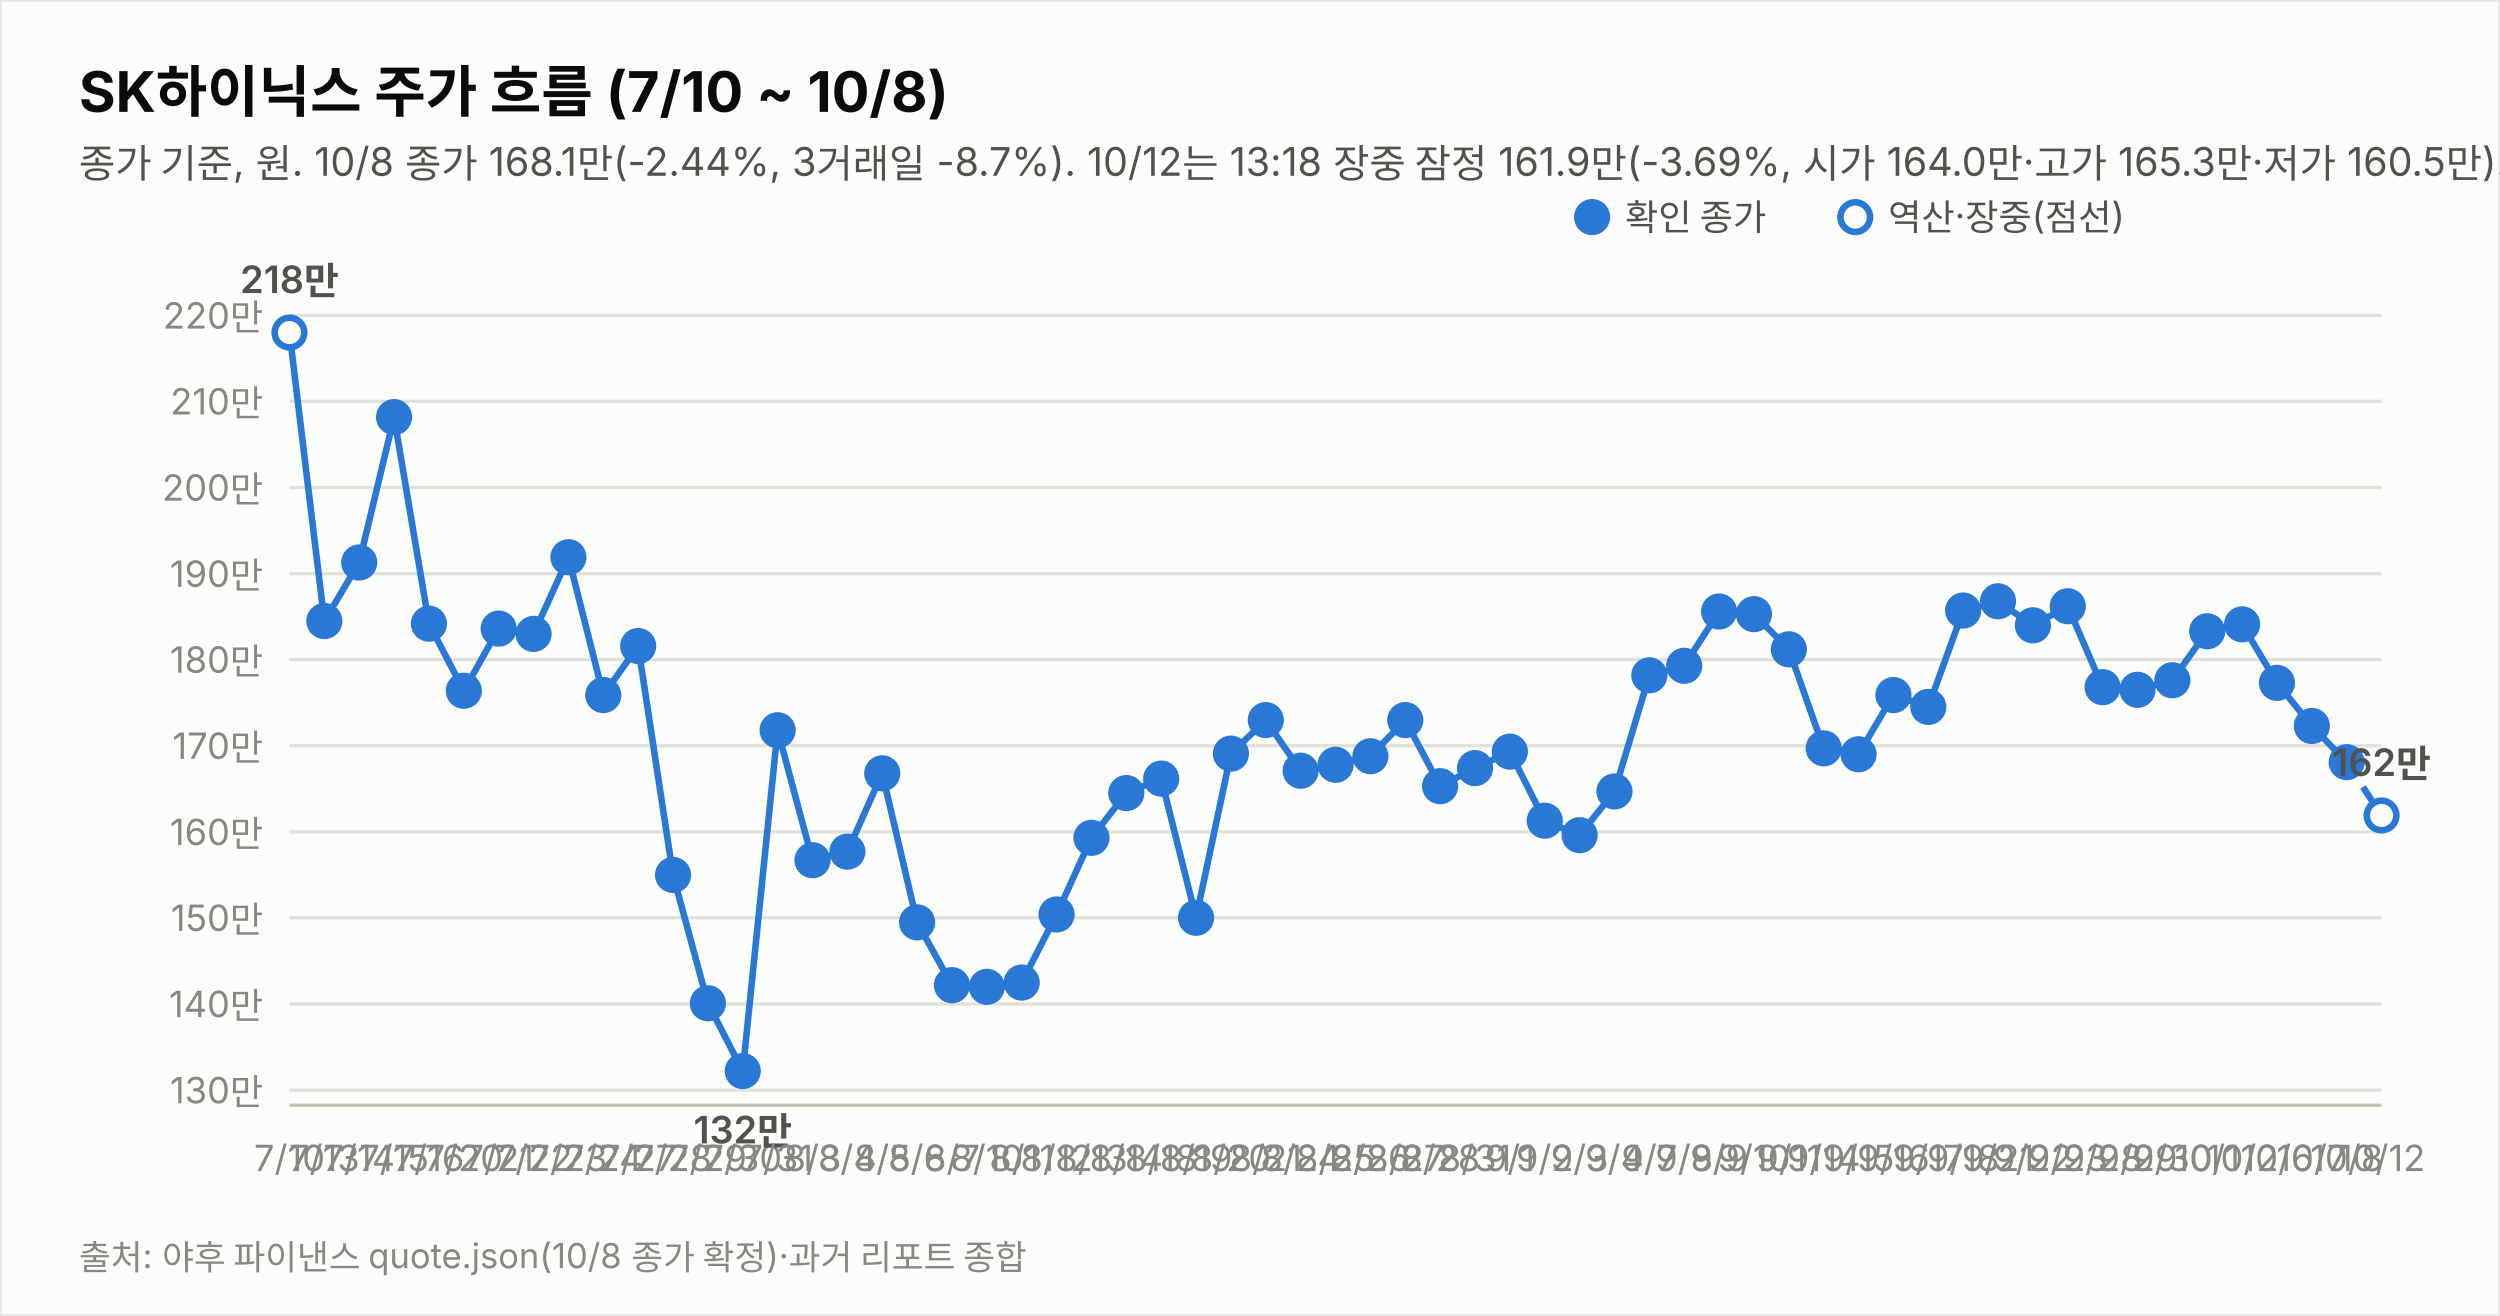
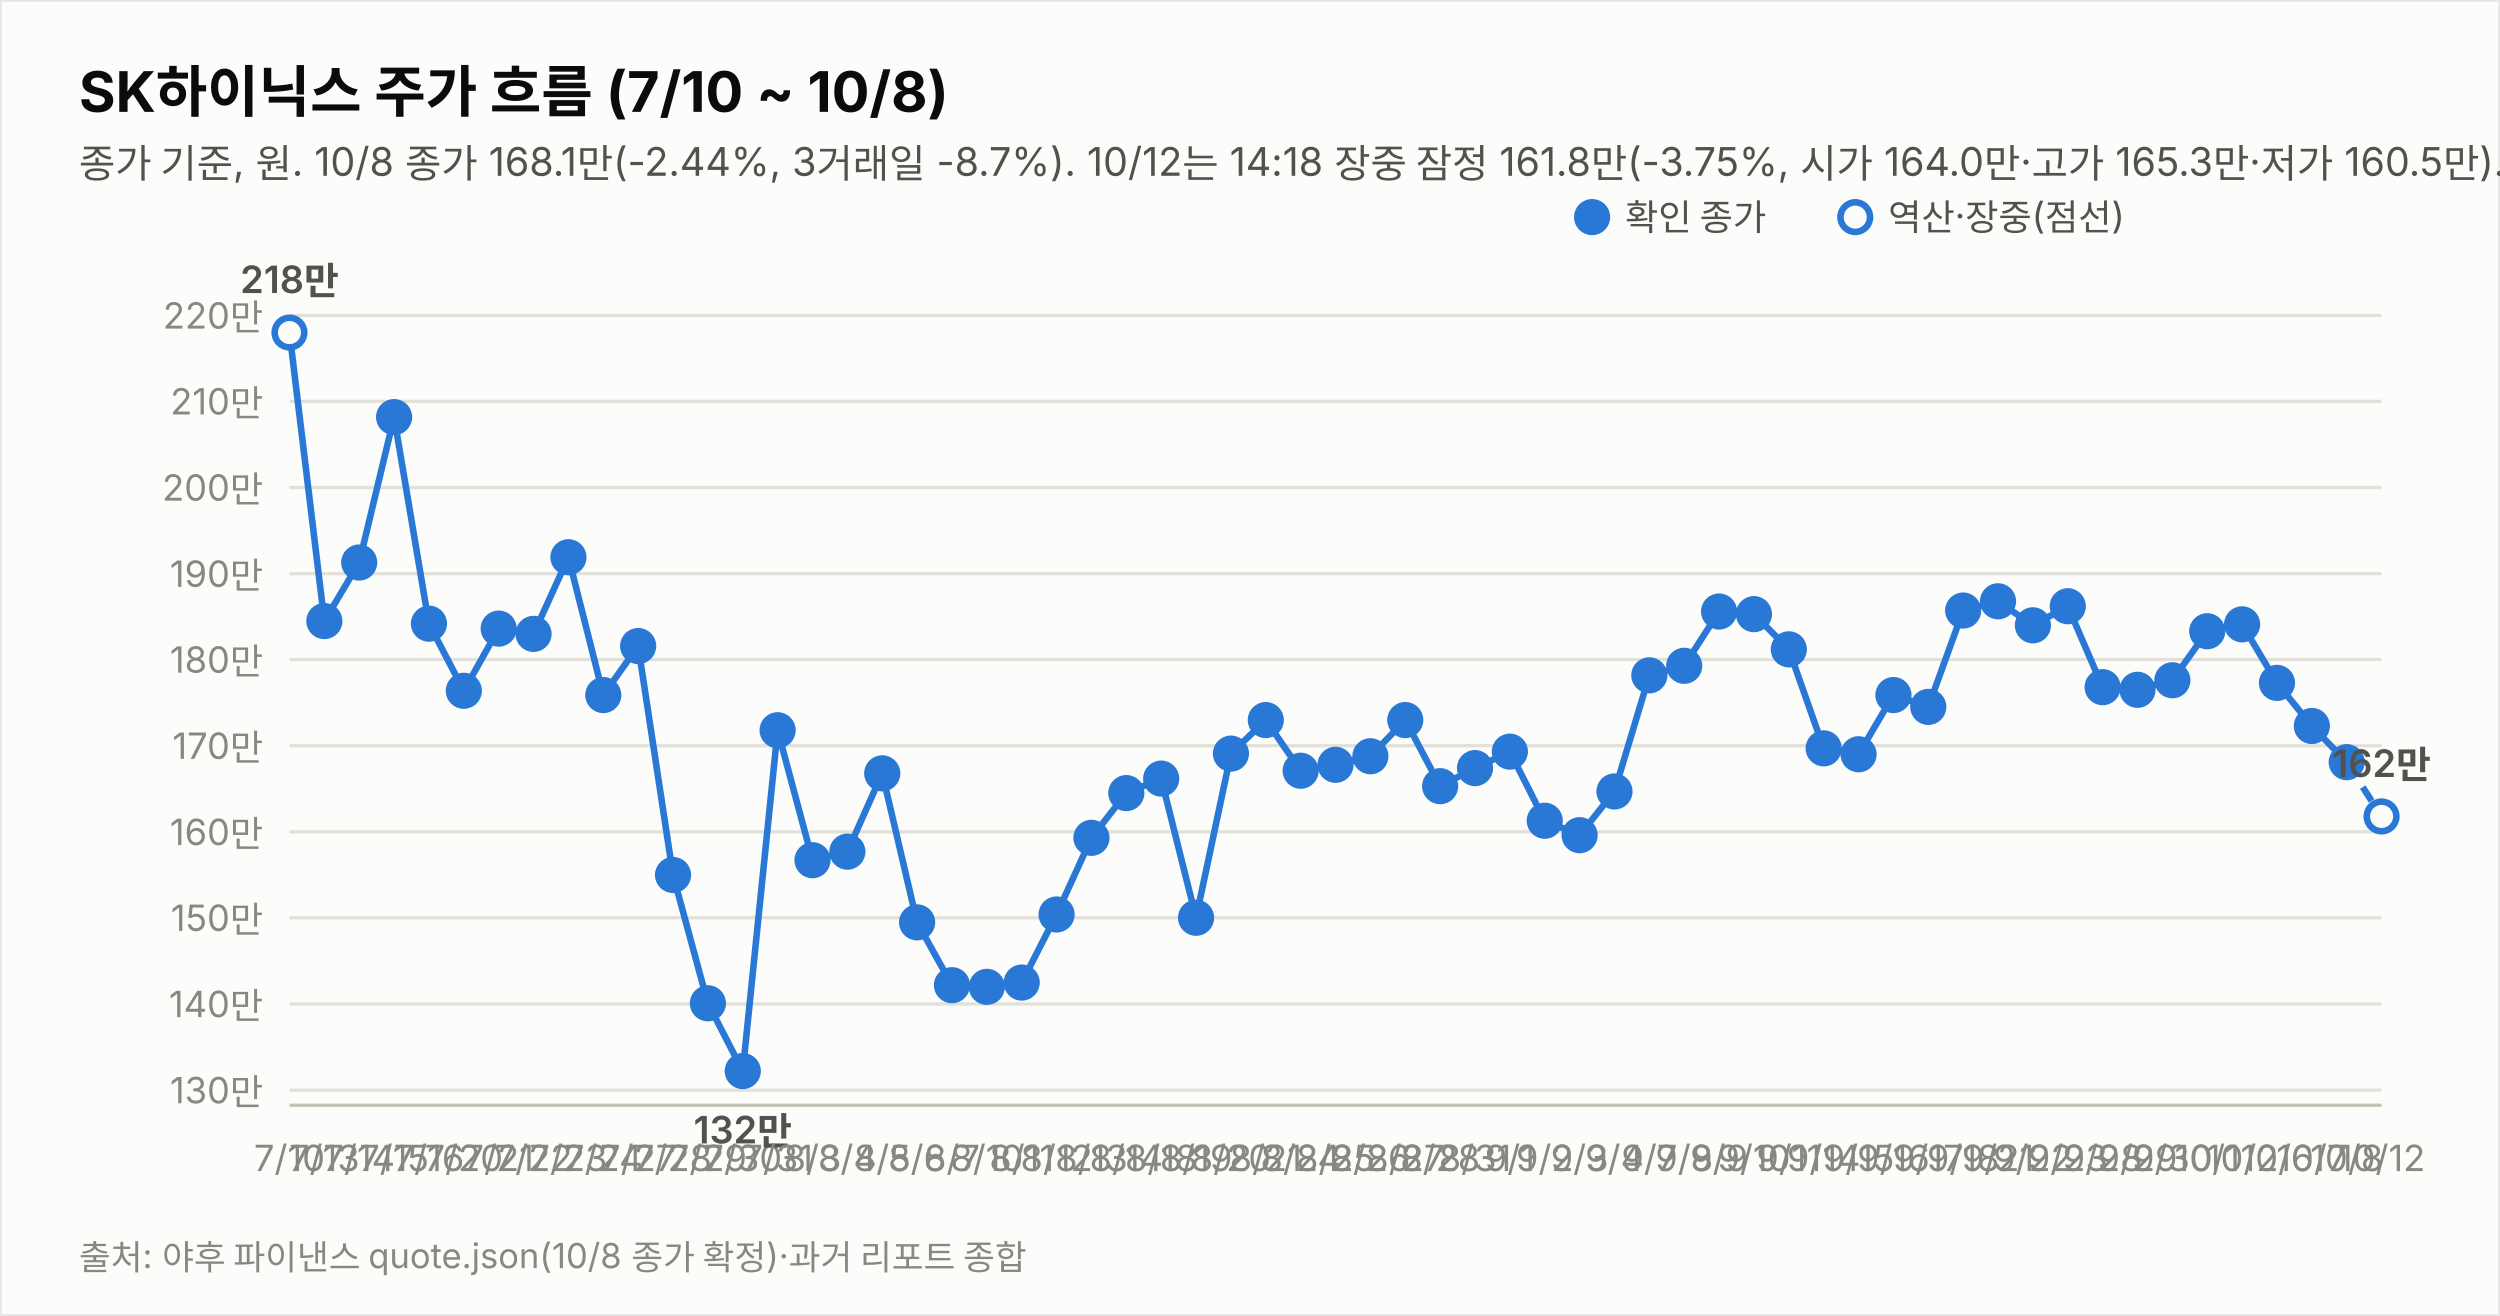
<svg xmlns="http://www.w3.org/2000/svg" width="760" height="400" viewBox="0 0 760 400" font-family="system-ui,-apple-system,&quot;Segoe UI&quot;,&quot;Malgun Gothic&quot;,&quot;Apple SD Gothic Neo&quot;,sans-serif">
  <rect width="760" height="400" fill="#fcfcfb" stroke="rgba(11,11,11,0.10)" />
  <text x="24" y="34" font-size="17" font-weight="700" fill="#0b0b0b">SK하이닉스 주가 흐름 (7/10 ~ 10/8)</text>
-   <text x="24" y="54" font-size="12" fill="#52514e">종가 기준, 원. 10/8 종가 168.1만(-2.44%, 3거래일 -8.7%). 10/12는 13:18 장중 잠정 161.9만(-3.69%, 시가 164.0만·고가 165.3만·저가 160.5만). 장중 DMI 격차 -13.9·KDJ 격차 -12.7(잠정).</text>
+   <text x="24" y="54" font-size="12" fill="#52514e">종가 기준, 원. 10/8 종가 168.1만(-2.44%, 3거래일 -8.7%). 10/12는 14:18 장중 잠정 161.8만(-3.75%, 시가 164.0만·고가 165.3만·저가 160.5만). 장중 DMI 격차 -13.9·KDJ 격차 -12.8(잠정).</text>
  <line x1="88" y1="331.4" x2="724" y2="331.4" stroke="#e1e0d9" stroke-width="1" />
  <text x="80" y="335.4" font-size="11" fill="#898781" text-anchor="end" style="font-variant-numeric:tabular-nums">130만</text>
  <line x1="88" y1="305.2" x2="724" y2="305.2" stroke="#e1e0d9" stroke-width="1" />
  <text x="80" y="309.2" font-size="11" fill="#898781" text-anchor="end" style="font-variant-numeric:tabular-nums">140만</text>
  <line x1="88" y1="279.0" x2="724" y2="279.0" stroke="#e1e0d9" stroke-width="1" />
  <text x="80" y="283.0" font-size="11" fill="#898781" text-anchor="end" style="font-variant-numeric:tabular-nums">150만</text>
  <line x1="88" y1="252.9" x2="724" y2="252.9" stroke="#e1e0d9" stroke-width="1" />
  <text x="80" y="256.9" font-size="11" fill="#898781" text-anchor="end" style="font-variant-numeric:tabular-nums">160만</text>
  <line x1="88" y1="226.7" x2="724" y2="226.7" stroke="#e1e0d9" stroke-width="1" />
  <text x="80" y="230.7" font-size="11" fill="#898781" text-anchor="end" style="font-variant-numeric:tabular-nums">170만</text>
  <line x1="88" y1="200.5" x2="724" y2="200.5" stroke="#e1e0d9" stroke-width="1" />
  <text x="80" y="204.5" font-size="11" fill="#898781" text-anchor="end" style="font-variant-numeric:tabular-nums">180만</text>
  <line x1="88" y1="174.4" x2="724" y2="174.4" stroke="#e1e0d9" stroke-width="1" />
  <text x="80" y="178.4" font-size="11" fill="#898781" text-anchor="end" style="font-variant-numeric:tabular-nums">190만</text>
  <line x1="88" y1="148.2" x2="724" y2="148.2" stroke="#e1e0d9" stroke-width="1" />
  <text x="80" y="152.2" font-size="11" fill="#898781" text-anchor="end" style="font-variant-numeric:tabular-nums">200만</text>
  <line x1="88" y1="122.0" x2="724" y2="122.0" stroke="#e1e0d9" stroke-width="1" />
  <text x="80" y="126.0" font-size="11" fill="#898781" text-anchor="end" style="font-variant-numeric:tabular-nums">210만</text>
  <line x1="88" y1="95.9" x2="724" y2="95.9" stroke="#e1e0d9" stroke-width="1" />
  <text x="80" y="99.9" font-size="11" fill="#898781" text-anchor="end" style="font-variant-numeric:tabular-nums">220만</text>
  <line x1="88" y1="336" x2="724" y2="336" stroke="#c3c2b7" stroke-width="1" />
  <path d="M88.0,101.1 L98.6,188.8 L109.2,171.0 L119.8,126.8 L130.4,189.6 L141.0,210.0 L151.6,191.1 L162.2,192.7 L172.8,169.4 L183.4,211.3 L194.0,196.4 L204.6,266.0 L215.2,305.0 L225.8,325.6 L236.4,222.0 L247.0,261.5 L257.6,258.9 L268.2,235.1 L278.8,280.4 L289.4,299.5 L300.0,300.0 L310.6,298.7 L321.2,278.0 L331.8,254.7 L342.4,241.1 L353.0,236.7 L363.6,279.0 L374.2,229.1 L384.8,218.9 L395.4,234.3 L406.0,232.5 L416.6,229.9 L427.2,218.9 L437.8,239.0 L448.4,233.5 L459.0,228.5 L469.6,249.5 L480.2,253.9 L490.8,240.6 L501.4,205.3 L512.0,202.4 L522.6,185.9 L533.2,186.7 L543.8,197.4 L554.4,227.5 L565.0,229.3 L575.6,211.3 L586.2,214.9 L596.8,185.6 L607.4,182.8 L618.0,190.1 L628.6,184.3 L639.2,208.9 L649.8,209.7 L660.4,206.8 L671.0,191.9 L681.6,189.8 L692.2,207.6 L702.8,220.7 L713.4,231.7" fill="none" stroke="#2a78d6" stroke-width="2" />
-   <path d="M713.4,231.7 L724.0,247.9" fill="none" stroke="#2a78d6" stroke-width="2" stroke-dasharray="5 4" />
+   <path d="M713.4,231.7 L724.0,248.2" fill="none" stroke="#2a78d6" stroke-width="2" stroke-dasharray="5 4" />
  <circle cx="88.0" cy="101.1" r="4.5" fill="#fcfcfb" stroke="#2a78d6" stroke-width="2" />
  <text x="88.0" y="356" font-size="11" fill="#898781" text-anchor="middle">7/10</text>
  <text x="88.0" y="89.1" font-size="11.5" font-weight="600" fill="#52514e" text-anchor="middle" style="font-variant-numeric:tabular-nums">218만</text>
  <circle cx="98.6" cy="188.8" r="4.5" fill="#2a78d6" stroke="#2a78d6" stroke-width="2" />
  <text x="98.6" y="356" font-size="11" fill="#898781" text-anchor="middle">7/13</text>
  <circle cx="109.2" cy="171.0" r="4.5" fill="#2a78d6" stroke="#2a78d6" stroke-width="2" />
  <text x="109.2" y="356" font-size="11" fill="#898781" text-anchor="middle">7/14</text>
  <circle cx="119.8" cy="126.8" r="4.5" fill="#2a78d6" stroke="#2a78d6" stroke-width="2" />
  <text x="119.8" y="356" font-size="11" fill="#898781" text-anchor="middle">7/15</text>
  <circle cx="130.4" cy="189.6" r="4.5" fill="#2a78d6" stroke="#2a78d6" stroke-width="2" />
  <text x="130.4" y="356" font-size="11" fill="#898781" text-anchor="middle">7/16</text>
  <circle cx="141.0" cy="210.0" r="4.5" fill="#2a78d6" stroke="#2a78d6" stroke-width="2" />
  <text x="141.0" y="356" font-size="11" fill="#898781" text-anchor="middle">7/20</text>
  <circle cx="151.6" cy="191.1" r="4.5" fill="#2a78d6" stroke="#2a78d6" stroke-width="2" />
  <text x="151.6" y="356" font-size="11" fill="#898781" text-anchor="middle">7/21</text>
  <circle cx="162.2" cy="192.7" r="4.5" fill="#2a78d6" stroke="#2a78d6" stroke-width="2" />
  <text x="162.2" y="356" font-size="11" fill="#898781" text-anchor="middle">7/22</text>
  <circle cx="172.8" cy="169.4" r="4.5" fill="#2a78d6" stroke="#2a78d6" stroke-width="2" />
  <text x="172.8" y="356" font-size="11" fill="#898781" text-anchor="middle">7/23</text>
  <circle cx="183.4" cy="211.3" r="4.5" fill="#2a78d6" stroke="#2a78d6" stroke-width="2" />
  <text x="183.4" y="356" font-size="11" fill="#898781" text-anchor="middle">7/24</text>
  <circle cx="194.0" cy="196.4" r="4.5" fill="#2a78d6" stroke="#2a78d6" stroke-width="2" />
  <text x="194.0" y="356" font-size="11" fill="#898781" text-anchor="middle">7/27</text>
  <circle cx="204.6" cy="266.0" r="4.5" fill="#2a78d6" stroke="#2a78d6" stroke-width="2" />
  <text x="204.6" y="356" font-size="11" fill="#898781" text-anchor="middle">7/28</text>
  <circle cx="215.2" cy="305.0" r="4.5" fill="#2a78d6" stroke="#2a78d6" stroke-width="2" />
  <text x="215.2" y="356" font-size="11" fill="#898781" text-anchor="middle">7/29</text>
  <circle cx="225.8" cy="325.6" r="4.5" fill="#2a78d6" stroke="#2a78d6" stroke-width="2" />
  <text x="225.8" y="356" font-size="11" fill="#898781" text-anchor="middle">7/30</text>
  <text x="225.8" y="347.6" font-size="11.5" font-weight="600" fill="#52514e" text-anchor="middle" style="font-variant-numeric:tabular-nums">132만</text>
  <circle cx="236.4" cy="222.0" r="4.5" fill="#2a78d6" stroke="#2a78d6" stroke-width="2" />
  <text x="236.4" y="356" font-size="11" fill="#898781" text-anchor="middle">7/31</text>
  <circle cx="247.0" cy="261.5" r="4.5" fill="#2a78d6" stroke="#2a78d6" stroke-width="2" />
  <text x="247.0" y="356" font-size="11" fill="#898781" text-anchor="middle">8/3</text>
  <circle cx="257.6" cy="258.9" r="4.5" fill="#2a78d6" stroke="#2a78d6" stroke-width="2" />
  <text x="257.6" y="356" font-size="11" fill="#898781" text-anchor="middle">8/4</text>
  <circle cx="268.2" cy="235.1" r="4.5" fill="#2a78d6" stroke="#2a78d6" stroke-width="2" />
  <text x="268.2" y="356" font-size="11" fill="#898781" text-anchor="middle">8/5</text>
  <circle cx="278.8" cy="280.4" r="4.5" fill="#2a78d6" stroke="#2a78d6" stroke-width="2" />
  <text x="278.8" y="356" font-size="11" fill="#898781" text-anchor="middle">8/6</text>
  <circle cx="289.4" cy="299.5" r="4.5" fill="#2a78d6" stroke="#2a78d6" stroke-width="2" />
  <text x="289.4" y="356" font-size="11" fill="#898781" text-anchor="middle">8/7</text>
  <circle cx="300.0" cy="300.0" r="4.5" fill="#2a78d6" stroke="#2a78d6" stroke-width="2" />
  <text x="300.0" y="356" font-size="11" fill="#898781" text-anchor="middle">8/10</text>
  <circle cx="310.6" cy="298.7" r="4.5" fill="#2a78d6" stroke="#2a78d6" stroke-width="2" />
  <text x="310.6" y="356" font-size="11" fill="#898781" text-anchor="middle">8/11</text>
  <circle cx="321.2" cy="278.0" r="4.5" fill="#2a78d6" stroke="#2a78d6" stroke-width="2" />
  <text x="321.2" y="356" font-size="11" fill="#898781" text-anchor="middle">8/12</text>
  <circle cx="331.8" cy="254.7" r="4.5" fill="#2a78d6" stroke="#2a78d6" stroke-width="2" />
  <text x="331.8" y="356" font-size="11" fill="#898781" text-anchor="middle">8/13</text>
  <circle cx="342.4" cy="241.1" r="4.5" fill="#2a78d6" stroke="#2a78d6" stroke-width="2" />
  <text x="342.4" y="356" font-size="11" fill="#898781" text-anchor="middle">8/14</text>
  <circle cx="353.0" cy="236.7" r="4.5" fill="#2a78d6" stroke="#2a78d6" stroke-width="2" />
  <text x="353.0" y="356" font-size="11" fill="#898781" text-anchor="middle">8/18</text>
  <circle cx="363.6" cy="279.0" r="4.5" fill="#2a78d6" stroke="#2a78d6" stroke-width="2" />
  <text x="363.6" y="356" font-size="11" fill="#898781" text-anchor="middle">8/19</text>
  <circle cx="374.2" cy="229.1" r="4.5" fill="#2a78d6" stroke="#2a78d6" stroke-width="2" />
  <text x="374.2" y="356" font-size="11" fill="#898781" text-anchor="middle">8/20</text>
  <circle cx="384.8" cy="218.9" r="4.5" fill="#2a78d6" stroke="#2a78d6" stroke-width="2" />
  <text x="384.8" y="356" font-size="11" fill="#898781" text-anchor="middle">8/21</text>
  <circle cx="395.4" cy="234.3" r="4.5" fill="#2a78d6" stroke="#2a78d6" stroke-width="2" />
  <text x="395.4" y="356" font-size="11" fill="#898781" text-anchor="middle">8/24</text>
  <circle cx="406.0" cy="232.5" r="4.5" fill="#2a78d6" stroke="#2a78d6" stroke-width="2" />
  <text x="406.0" y="356" font-size="11" fill="#898781" text-anchor="middle">8/25</text>
  <circle cx="416.6" cy="229.9" r="4.5" fill="#2a78d6" stroke="#2a78d6" stroke-width="2" />
  <text x="416.6" y="356" font-size="11" fill="#898781" text-anchor="middle">8/26</text>
  <circle cx="427.2" cy="218.9" r="4.5" fill="#2a78d6" stroke="#2a78d6" stroke-width="2" />
  <text x="427.2" y="356" font-size="11" fill="#898781" text-anchor="middle">8/27</text>
  <circle cx="437.8" cy="239.0" r="4.5" fill="#2a78d6" stroke="#2a78d6" stroke-width="2" />
  <text x="437.8" y="356" font-size="11" fill="#898781" text-anchor="middle">8/28</text>
  <circle cx="448.4" cy="233.5" r="4.5" fill="#2a78d6" stroke="#2a78d6" stroke-width="2" />
  <text x="448.4" y="356" font-size="11" fill="#898781" text-anchor="middle">8/31</text>
  <circle cx="459.0" cy="228.5" r="4.5" fill="#2a78d6" stroke="#2a78d6" stroke-width="2" />
  <text x="459.0" y="356" font-size="11" fill="#898781" text-anchor="middle">9/1</text>
  <circle cx="469.6" cy="249.5" r="4.5" fill="#2a78d6" stroke="#2a78d6" stroke-width="2" />
  <text x="469.6" y="356" font-size="11" fill="#898781" text-anchor="middle">9/2</text>
  <circle cx="480.2" cy="253.9" r="4.5" fill="#2a78d6" stroke="#2a78d6" stroke-width="2" />
  <text x="480.2" y="356" font-size="11" fill="#898781" text-anchor="middle">9/3</text>
  <circle cx="490.8" cy="240.6" r="4.5" fill="#2a78d6" stroke="#2a78d6" stroke-width="2" />
  <text x="490.8" y="356" font-size="11" fill="#898781" text-anchor="middle">9/4</text>
  <circle cx="501.4" cy="205.3" r="4.5" fill="#2a78d6" stroke="#2a78d6" stroke-width="2" />
  <text x="501.4" y="356" font-size="11" fill="#898781" text-anchor="middle">9/7</text>
  <circle cx="512.0" cy="202.4" r="4.5" fill="#2a78d6" stroke="#2a78d6" stroke-width="2" />
  <text x="512.0" y="356" font-size="11" fill="#898781" text-anchor="middle">9/8</text>
  <circle cx="522.6" cy="185.9" r="4.5" fill="#2a78d6" stroke="#2a78d6" stroke-width="2" />
  <text x="522.6" y="356" font-size="11" fill="#898781" text-anchor="middle">9/9</text>
  <circle cx="533.2" cy="186.7" r="4.5" fill="#2a78d6" stroke="#2a78d6" stroke-width="2" />
  <text x="533.2" y="356" font-size="11" fill="#898781" text-anchor="middle">9/10</text>
  <circle cx="543.8" cy="197.4" r="4.5" fill="#2a78d6" stroke="#2a78d6" stroke-width="2" />
  <text x="543.8" y="356" font-size="11" fill="#898781" text-anchor="middle">9/11</text>
  <circle cx="554.4" cy="227.5" r="4.5" fill="#2a78d6" stroke="#2a78d6" stroke-width="2" />
  <text x="554.4" y="356" font-size="11" fill="#898781" text-anchor="middle">9/14</text>
  <circle cx="565.0" cy="229.3" r="4.5" fill="#2a78d6" stroke="#2a78d6" stroke-width="2" />
  <text x="565.0" y="356" font-size="11" fill="#898781" text-anchor="middle">9/15</text>
  <circle cx="575.6" cy="211.3" r="4.5" fill="#2a78d6" stroke="#2a78d6" stroke-width="2" />
  <text x="575.6" y="356" font-size="11" fill="#898781" text-anchor="middle">9/16</text>
  <circle cx="586.2" cy="214.9" r="4.5" fill="#2a78d6" stroke="#2a78d6" stroke-width="2" />
  <text x="586.2" y="356" font-size="11" fill="#898781" text-anchor="middle">9/17</text>
  <circle cx="596.8" cy="185.6" r="4.5" fill="#2a78d6" stroke="#2a78d6" stroke-width="2" />
  <text x="596.8" y="356" font-size="11" fill="#898781" text-anchor="middle">9/18</text>
  <circle cx="607.4" cy="182.8" r="4.5" fill="#2a78d6" stroke="#2a78d6" stroke-width="2" />
  <text x="607.4" y="356" font-size="11" fill="#898781" text-anchor="middle">9/21</text>
  <circle cx="618.0" cy="190.1" r="4.5" fill="#2a78d6" stroke="#2a78d6" stroke-width="2" />
  <text x="618.0" y="356" font-size="11" fill="#898781" text-anchor="middle">9/22</text>
  <circle cx="628.6" cy="184.3" r="4.5" fill="#2a78d6" stroke="#2a78d6" stroke-width="2" />
  <text x="628.6" y="356" font-size="11" fill="#898781" text-anchor="middle">9/23</text>
  <circle cx="639.2" cy="208.9" r="4.5" fill="#2a78d6" stroke="#2a78d6" stroke-width="2" />
  <text x="639.2" y="356" font-size="11" fill="#898781" text-anchor="middle">9/28</text>
  <circle cx="649.8" cy="209.7" r="4.5" fill="#2a78d6" stroke="#2a78d6" stroke-width="2" />
  <text x="649.8" y="356" font-size="11" fill="#898781" text-anchor="middle">9/29</text>
  <circle cx="660.4" cy="206.8" r="4.5" fill="#2a78d6" stroke="#2a78d6" stroke-width="2" />
  <text x="660.4" y="356" font-size="11" fill="#898781" text-anchor="middle">9/30</text>
  <circle cx="671.0" cy="191.9" r="4.5" fill="#2a78d6" stroke="#2a78d6" stroke-width="2" />
  <text x="671.0" y="356" font-size="11" fill="#898781" text-anchor="middle">10/1</text>
  <circle cx="681.6" cy="189.8" r="4.5" fill="#2a78d6" stroke="#2a78d6" stroke-width="2" />
  <text x="681.6" y="356" font-size="11" fill="#898781" text-anchor="middle">10/2</text>
  <circle cx="692.2" cy="207.6" r="4.5" fill="#2a78d6" stroke="#2a78d6" stroke-width="2" />
  <text x="692.2" y="356" font-size="11" fill="#898781" text-anchor="middle">10/6</text>
  <circle cx="702.8" cy="220.7" r="4.5" fill="#2a78d6" stroke="#2a78d6" stroke-width="2" />
  <text x="702.8" y="356" font-size="11" fill="#898781" text-anchor="middle">10/7</text>
  <circle cx="713.4" cy="231.7" r="4.5" fill="#2a78d6" stroke="#2a78d6" stroke-width="2" />
  <text x="713.4" y="356" font-size="11" fill="#898781" text-anchor="middle">10/8</text>
-   <circle cx="724.0" cy="247.9" r="4.5" fill="#fcfcfb" stroke="#2a78d6" stroke-width="2" />
+   <circle cx="724.0" cy="248.2" r="4.5" fill="#fcfcfb" stroke="#2a78d6" stroke-width="2" />
  <text x="724.0" y="356" font-size="11" fill="#898781" text-anchor="middle">10/12</text>
-   <text x="724.0" y="235.9" font-size="11.5" font-weight="600" fill="#52514e" text-anchor="middle" style="font-variant-numeric:tabular-nums">162만</text>
+   <text x="724.0" y="236.2" font-size="11.5" font-weight="600" fill="#52514e" text-anchor="middle" style="font-variant-numeric:tabular-nums">162만</text>
  <circle cx="484" cy="66" r="4.5" fill="#2a78d6" stroke="#2a78d6" stroke-width="2" />
  <text x="494" y="70" font-size="11" fill="#52514e">확인 종가</text>
  <circle cx="564" cy="66" r="4.5" fill="#fcfcfb" stroke="#2a78d6" stroke-width="2" />
  <text x="574" y="70" font-size="11" fill="#52514e">역산·장중(점선)</text>
  <text x="24" y="386" font-size="10.5" fill="#898781">출처: 야후 파이낸스 quote.json(10/8 종가 확정)·과거 리포트 종합</text>
</svg>
